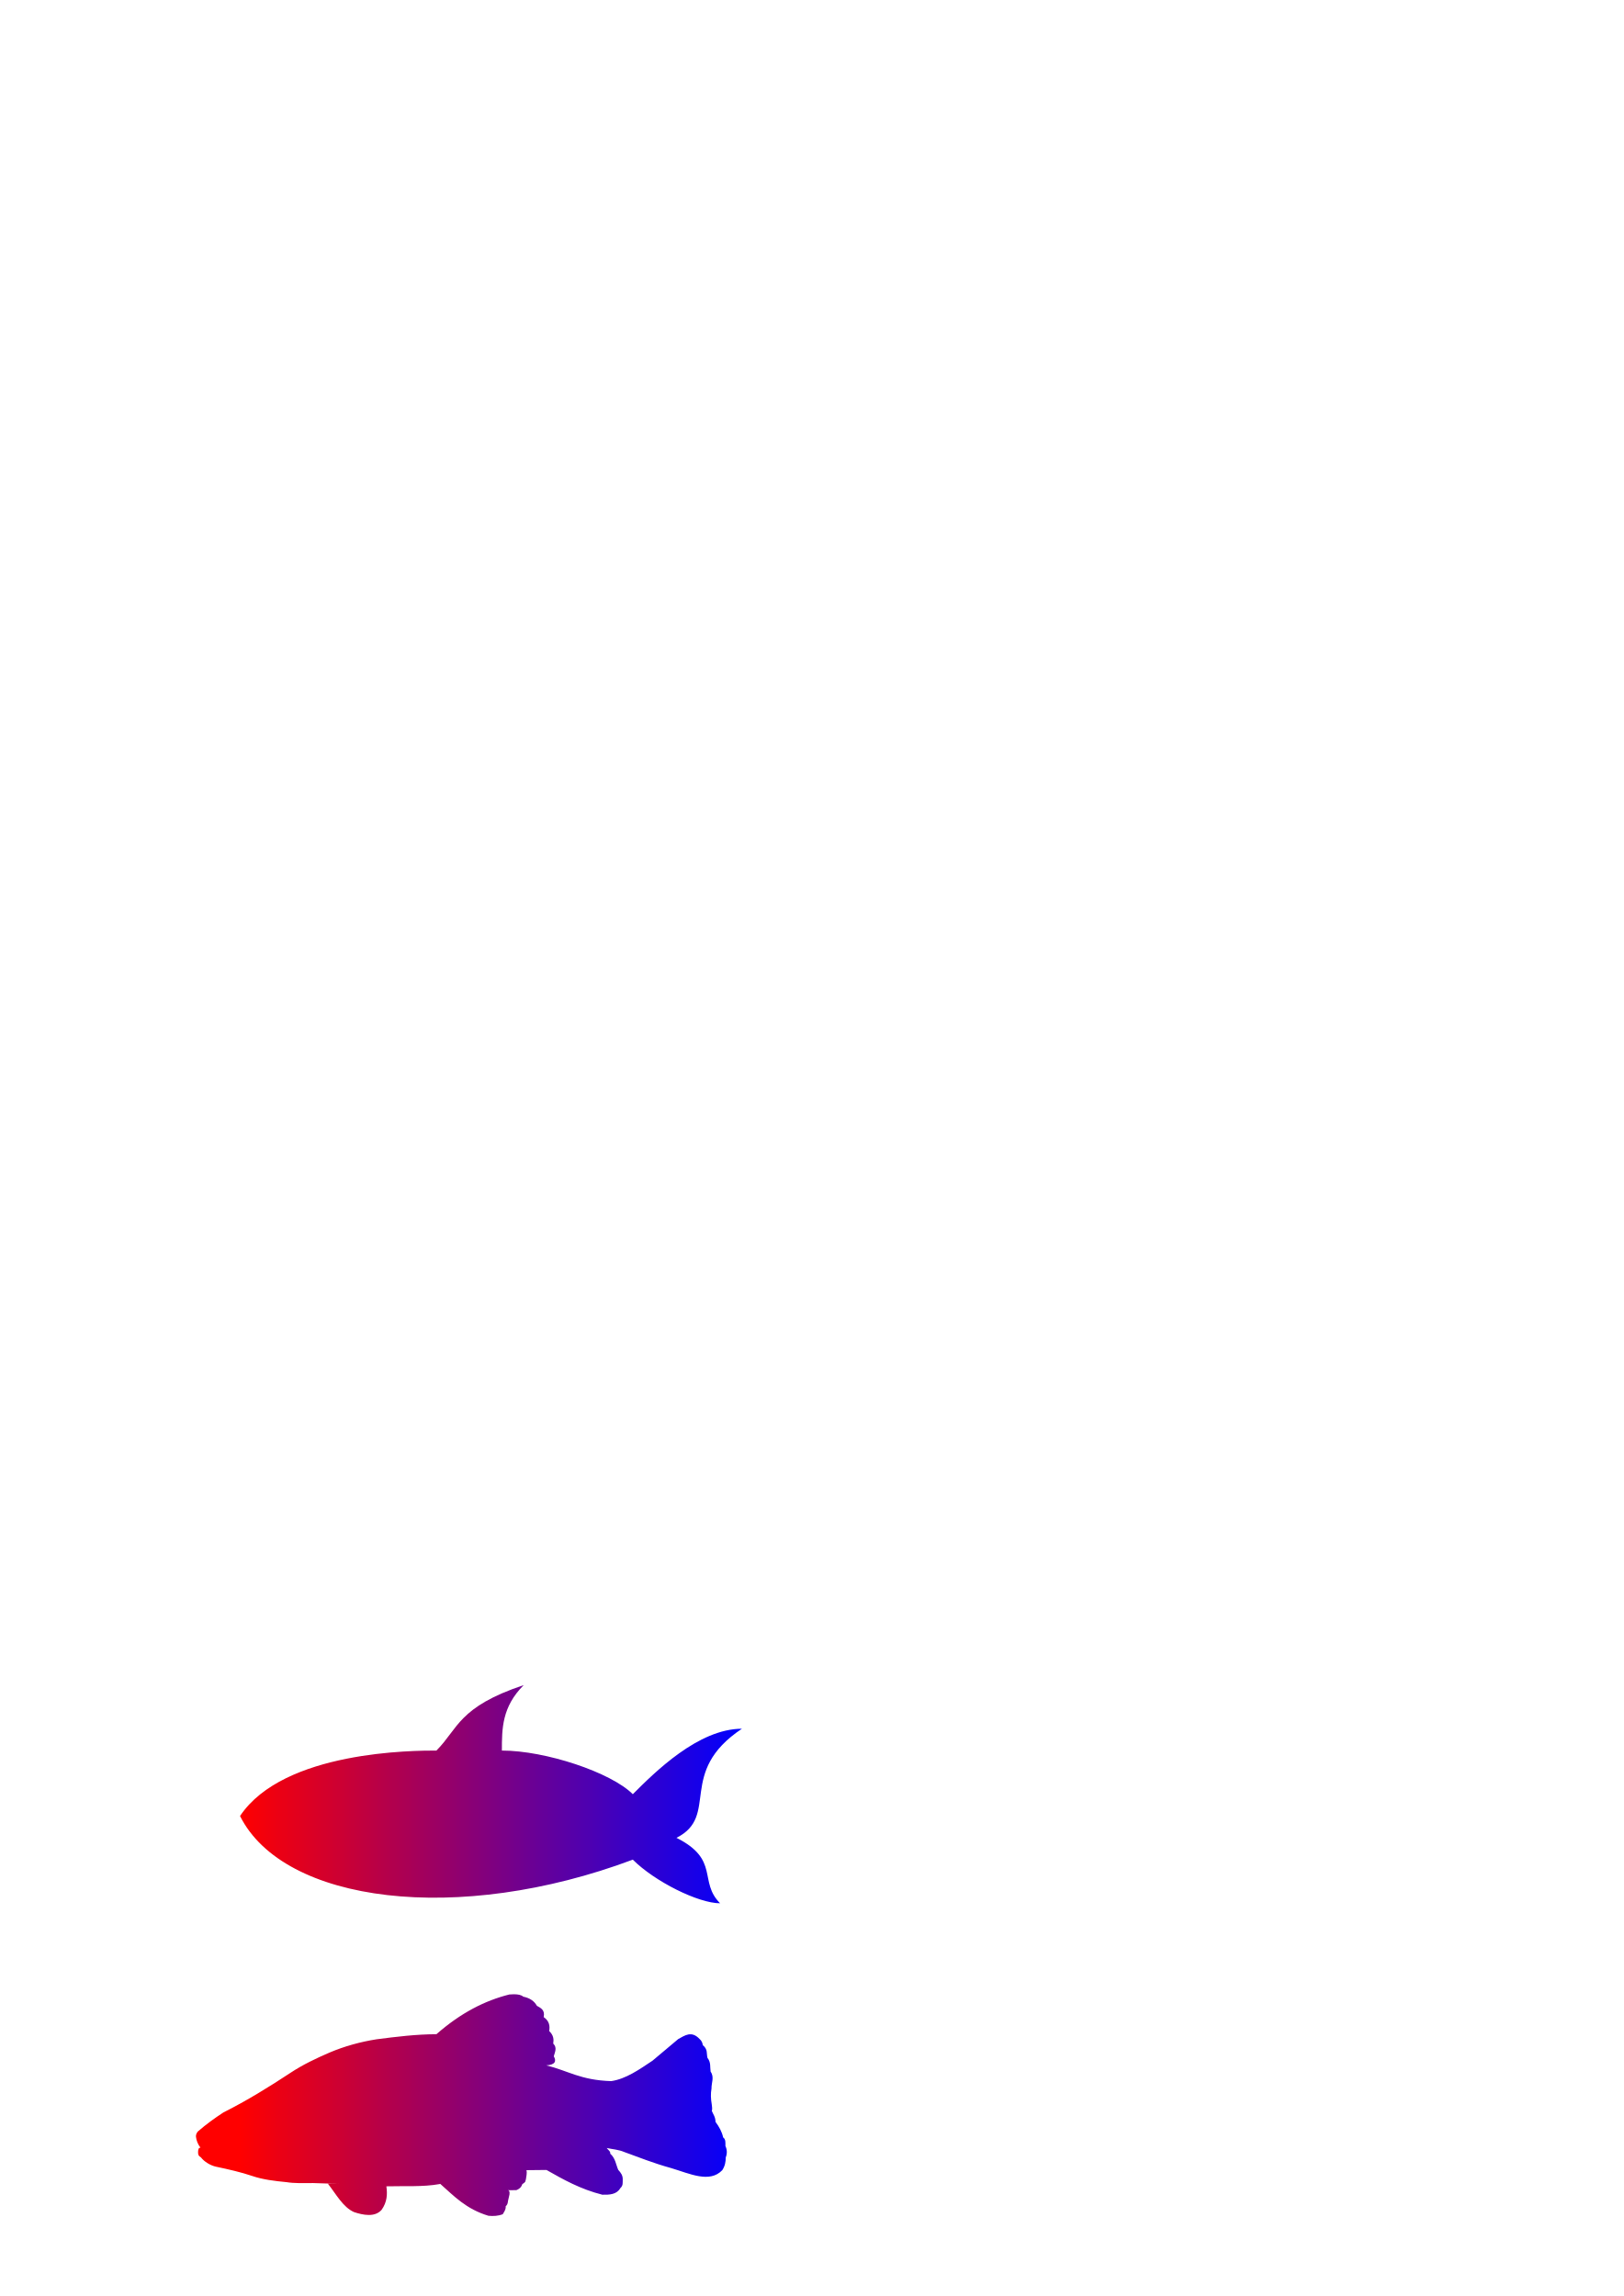
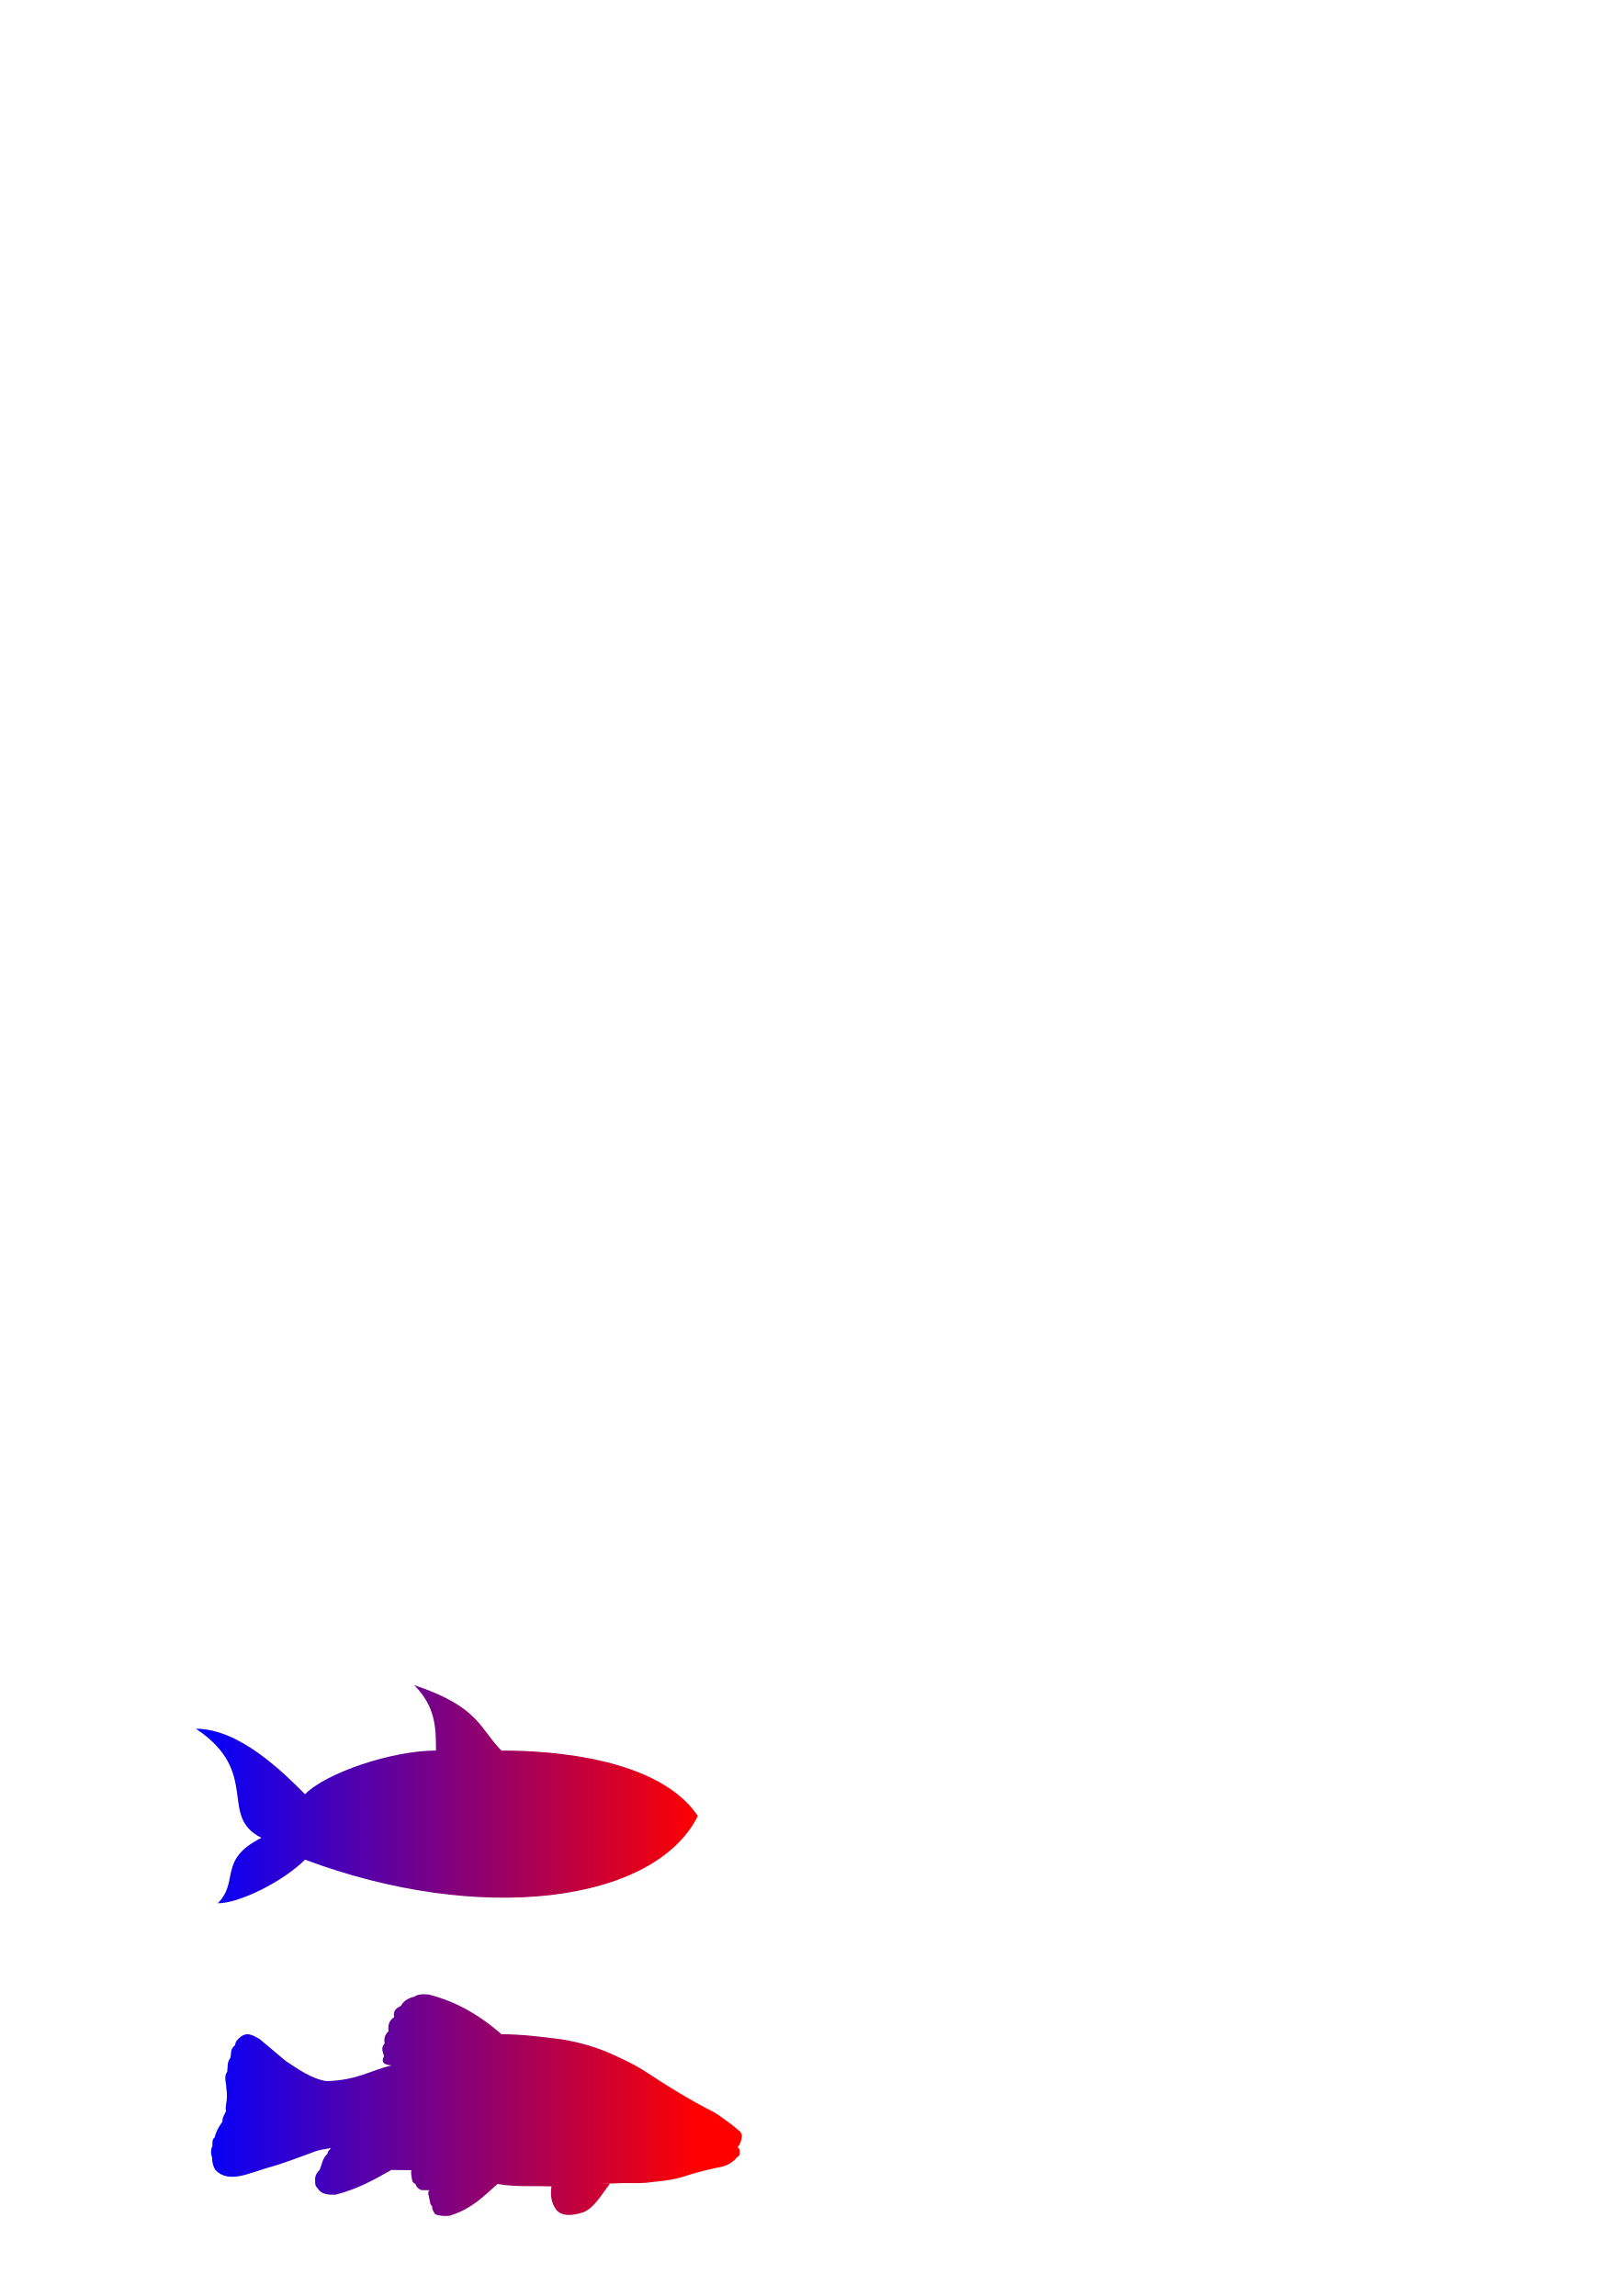
<svg xmlns="http://www.w3.org/2000/svg" xmlns:xlink="http://www.w3.org/1999/xlink" width="744.094" height="1052.362" id="svg2" version="1.1">
  <defs id="defs4">
    <linearGradient id="linearGradient3592">
      <stop style="stop-color:#ff0000;stop-opacity:1;" offset="0" id="stop3594" />
      <stop style="stop-color:#0000ff;stop-opacity:1;" offset="1" id="stop3596" />
    </linearGradient>
-     <linearGradient xlink:href="#linearGradient3592" id="linearGradient3598" x1="110" y1="822.362" x2="340" y2="822.362" gradientUnits="userSpaceOnUse" />
-     <linearGradient xlink:href="#linearGradient3592-3" id="linearGradient3598-1" x1="110" y1="822.362" x2="340" y2="822.362" gradientUnits="userSpaceOnUse" />
+     <linearGradient xlink:href="#linearGradient3592" id="linearGradient3598" x1="110" y1="822.362" x2="340" y2="822.362" gradientUnits="userSpaceOnUse" gradientTransform="matrix(-1,0,0,1,429.7887,0)" />
+     <linearGradient xlink:href="#linearGradient3592-3" id="linearGradient3598-1" x1="110" y1="822.362" x2="340" y2="822.362" gradientUnits="userSpaceOnUse" gradientTransform="matrix(-1,0,0,1,429.7887,0)" />
    <linearGradient id="linearGradient3592-3">
      <stop style="stop-color:#ff0000;stop-opacity:1;" offset="0" id="stop3594-1" />
      <stop style="stop-color:#0000ff;stop-opacity:1;" offset="1" id="stop3596-1" />
    </linearGradient>
    <linearGradient gradientTransform="translate(-110,-772.3622)" y2="822.362" x2="340" y1="822.362" x1="110" gradientUnits="userSpaceOnUse" id="linearGradient4326" xlink:href="#linearGradient3592-3" />
  </defs>
  <g id="layer1">
-     <path style="fill:url(#linearGradient3598);stroke:none;stroke-width:1px;stroke-linecap:butt;stroke-linejoin:miter;stroke-opacity:1;fill-opacity:1" d="m 200,802.362 c -10,0 -70,0 -90,30 20,40 100,50 180,20 10,10 30,20 40,20 -10,-10 0,-20 -20,-30 20,-10 0,-30 30,-50 -20,0 -40,20 -50,30 -10,-10 -40,-20 -60,-20 0,-10 0,-20 10,-30 -30,10 -30,20 -40,30 z" id="path2818" />
-     <path style="fill:url(#linearGradient3598-1);fill-rule:nonzero;stroke:none;stroke-width:1.5;stroke-linecap:butt;stroke-linejoin:miter;stroke-miterlimit:4;stroke-opacity:1;stroke-dasharray:none;color:#000000;fill-opacity:1;marker:none;visibility:visible;display:inline;overflow:visible;enable-background:accumulate" d="M 235.531 914.062 C 234.88 914.061 234.19 914.09 233.438 914.156 C 222.294 916.936 211.144 922.579 200 932.375 C 190.817 932.389 181.718 933.513 172.625 934.688 C 165.22 935.852 157.957 937.85 151.094 940.75 C 144.866 943.43 138.757 946.341 133.125 950.062 C 123.506 956.418 113.092 962.851 102.344 968.25 C 98.432 970.815 94.505 973.618 90.594 977.031 C 90.092 977.75 89.684 978.508 89.812 979.438 C 90.041 981.086 90.586 982.726 91.875 984.375 C 90.994 984.37 90.84 985.202 90.781 986.156 C 90.718 987.571 90.903 988.064 92.156 988.906 C 93.588 990.793 96.412 992.544 99 993.094 C 104.806 994.316 110.617 995.658 115.562 997.344 C 120.428 999.002 125.699 999.642 131.375 1000.188 C 134.808 1000.757 139.186 1000.638 143.438 1000.594 C 147.371 1000.722 151.277 1000.84 155.188 1000.969 L 150.281 1000.906 C 154.038 1005.683 157.186 1011.685 162.25 1013.906 C 166.31 1015.241 171.734 1016.428 174.875 1012.875 C 177.429 1009.281 177.581 1005.688 177.062 1002.094 C 185.241 1001.867 193.834 1002.438 201.438 1001.062 C 201.563 1001.027 201.632 1001 201.75 1000.969 C 208.012 1006.506 213.551 1012.503 223.844 1015.594 C 226.025 1015.791 228.225 1015.725 230.406 1014.875 C 230.987 1013.769 231.863 1012.88 231.75 1011.219 C 232.961 1010.2 232.628 1008.935 233.031 1007.781 C 233.338 1006.136 233.835 1005.452 233.281 1004.094 L 232.75 1003.875 L 236.625 1003.844 C 238.302 1003.182 239.07 1002.157 239.344 1001.125 C 241.219 999.906 240.636 999.754 241 998.906 C 241.158 997.513 241.612 996.133 241.25 994.688 L 241.344 994.688 L 250.438 994.594 C 258.204 999.001 265.978 1003.401 276.031 1005.938 C 279.374 1006.01 282.581 1005.826 284.25 1002.969 C 285.641 1001.701 285.306 1000.439 285.375 999.219 C 285.495 997.109 284.568 995.939 283.312 994.531 C 282.226 992.019 282.041 989.227 279.625 987.094 C 279.928 986.243 278.686 985.382 278.031 984.531 C 280.717 985.119 283.408 985.22 286.094 986.375 C 293.011 988.839 298.869 991.318 307.719 993.781 C 316.155 996.295 325.177 1000.758 331 994.688 C 332.272 992.746 332.591 990.785 332.594 988.844 C 333.285 987.088 333.235 985.349 332.438 983.594 C 332.424 982.124 332.64 980.547 331.406 979.688 C 330.842 977.078 329.529 974.748 327.906 972.562 C 327.853 970.214 326.845 969.148 326.219 967.562 C 326.506 966.525 326.264 965.475 326.156 964.438 C 325.736 962.044 325.632 959.644 326.062 957.25 C 325.978 954.67 327.459 952.111 325.656 949.531 C 325.321 947.43 325.885 945.32 324.219 943.219 C 323.691 941.277 324.487 939.316 322.062 937.375 C 321.937 936.323 321.537 935.371 320.562 934.531 C 316.884 930.65 313.876 932.939 310.812 934.594 L 299.031 944.5 C 292.917 948.577 286.826 952.888 280.094 953.875 C 265.946 953.439 260.289 949.053 250.344 946.656 C 254.563 946.406 255.026 944.636 253.781 942.5 C 254.265 940.559 255.451 938.598 253.531 936.656 C 253.821 934.741 253.714 932.852 251.688 930.938 C 252.072 928.545 251.733 926.289 249.156 924.531 C 249.831 921.233 247.829 920.376 246.031 919.344 C 244.868 917.229 242.859 915.782 239.781 915.156 C 238.959 914.397 237.485 914.067 235.531 914.062 z " id="path8591" />
+     <path style="fill:url(#linearGradient3598);fill-opacity:1;stroke:none" d="m 229.789,802.362 c 10,0 70,0 90,30 -20,40 -100,50 -180,20 -10,10 -30,20 -40,20 10,-10 0,-20 20,-30 -20,-10 0,-30 -30,-50 20,0 40,20 50,30 10,-10 40,-20 60,-20 0,-10 0,-20 -10,-30 30,10 30,20 40,30 z" id="path2818" />
+     <path style="color:#000000;fill:url(#linearGradient3598-1);fill-opacity:1;fill-rule:nonzero;stroke:none;stroke-width:1.5;marker:none;visibility:visible;display:inline;overflow:visible;enable-background:accumulate" d="m 194.257,914.062 c 0.651,-0.001 1.341,0.028 2.094,0.094 11.144,2.78 22.294,8.423 33.438,18.219 9.183,0.014 18.282,1.138 27.375,2.312 7.405,1.164 14.668,3.163 21.531,6.062 6.228,2.68 12.337,5.591 17.969,9.312 9.619,6.355 20.033,12.789 30.781,18.188 3.912,2.565 7.838,5.368 11.75,8.781 0.502,0.719 0.909,1.477 0.781,2.406 -0.229,1.649 -0.774,3.289 -2.062,4.938 0.881,-0.005 1.035,0.827 1.094,1.781 0.064,1.415 -0.122,1.908 -1.375,2.75 -1.432,1.887 -4.256,3.638 -6.844,4.188 -5.806,1.222 -11.617,2.565 -16.562,4.25 -4.866,1.658 -10.137,2.298 -15.812,2.844 -3.433,0.57 -7.811,0.45 -12.062,0.406 -3.934,0.128 -7.839,0.247 -11.75,0.375 l 4.906,-0.063 c -3.757,4.777 -6.904,10.779 -11.969,13 -4.06,1.335 -9.484,2.522 -12.625,-1.031 -2.554,-3.594 -2.706,-7.187 -2.188,-10.781 -8.178,-0.227 -16.771,0.345 -24.375,-1.031 -0.126,-0.035 -0.194,-0.062 -0.312,-0.094 -6.262,5.538 -11.801,11.534 -22.094,14.625 -2.181,0.197 -4.382,0.131 -6.562,-0.719 -0.581,-1.106 -1.457,-1.995 -1.344,-3.656 -1.211,-1.019 -0.878,-2.284 -1.281,-3.438 -0.307,-1.645 -0.803,-2.329 -0.25,-3.687 l 0.531,-0.219 -3.875,-0.031 c -1.677,-0.662 -2.445,-1.687 -2.719,-2.719 -1.876,-1.219 -1.293,-1.371 -1.656,-2.219 -0.158,-1.393 -0.612,-2.774 -0.25,-4.219 l -0.094,0 -9.094,-0.094 c -7.767,4.407 -15.54,8.808 -25.594,11.344 -3.343,0.072 -6.55,-0.112 -8.219,-2.969 -1.391,-1.268 -1.056,-2.53 -1.125,-3.75 -0.12,-2.109 0.807,-3.279 2.062,-4.688 1.087,-2.512 1.272,-5.305 3.688,-7.438 -0.303,-0.851 0.939,-1.711 1.594,-2.562 -2.686,0.588 -5.376,0.688 -8.062,1.844 -6.918,2.464 -12.775,4.943 -21.625,7.406 -8.436,2.513 -17.458,6.977 -23.281,0.906 -1.272,-1.941 -1.591,-3.902 -1.594,-5.844 -0.691,-1.755 -0.642,-3.495 0.156,-5.25 0.013,-1.469 -0.202,-3.047 1.031,-3.906 0.564,-2.61 1.877,-4.939 3.5,-7.125 0.054,-2.349 1.062,-3.414 1.688,-5 -0.288,-1.037 -0.045,-2.088 0.062,-3.125 0.42,-2.394 0.524,-4.794 0.094,-7.188 0.084,-2.58 -1.397,-5.139 0.406,-7.719 0.336,-2.101 -0.229,-4.211 1.438,-6.312 0.527,-1.941 -0.268,-3.902 2.156,-5.844 0.126,-1.052 0.525,-2.004 1.5,-2.844 3.679,-3.882 6.686,-1.592 9.75,0.062 L 130.757,944.5 c 6.114,4.077 12.206,8.388 18.938,9.375 14.148,-0.436 19.805,-4.822 29.75,-7.219 -4.22,-0.25 -4.682,-2.02 -3.438,-4.156 -0.484,-1.941 -1.67,-3.902 0.25,-5.844 -0.289,-1.915 -0.183,-3.804 1.844,-5.719 -0.385,-2.393 -0.045,-4.648 2.531,-6.406 -0.675,-3.298 1.328,-4.156 3.125,-5.188 1.163,-2.115 3.173,-3.562 6.25,-4.188 0.822,-0.759 2.296,-1.089 4.25,-1.094 z" id="path8591" />
  </g>
</svg>
